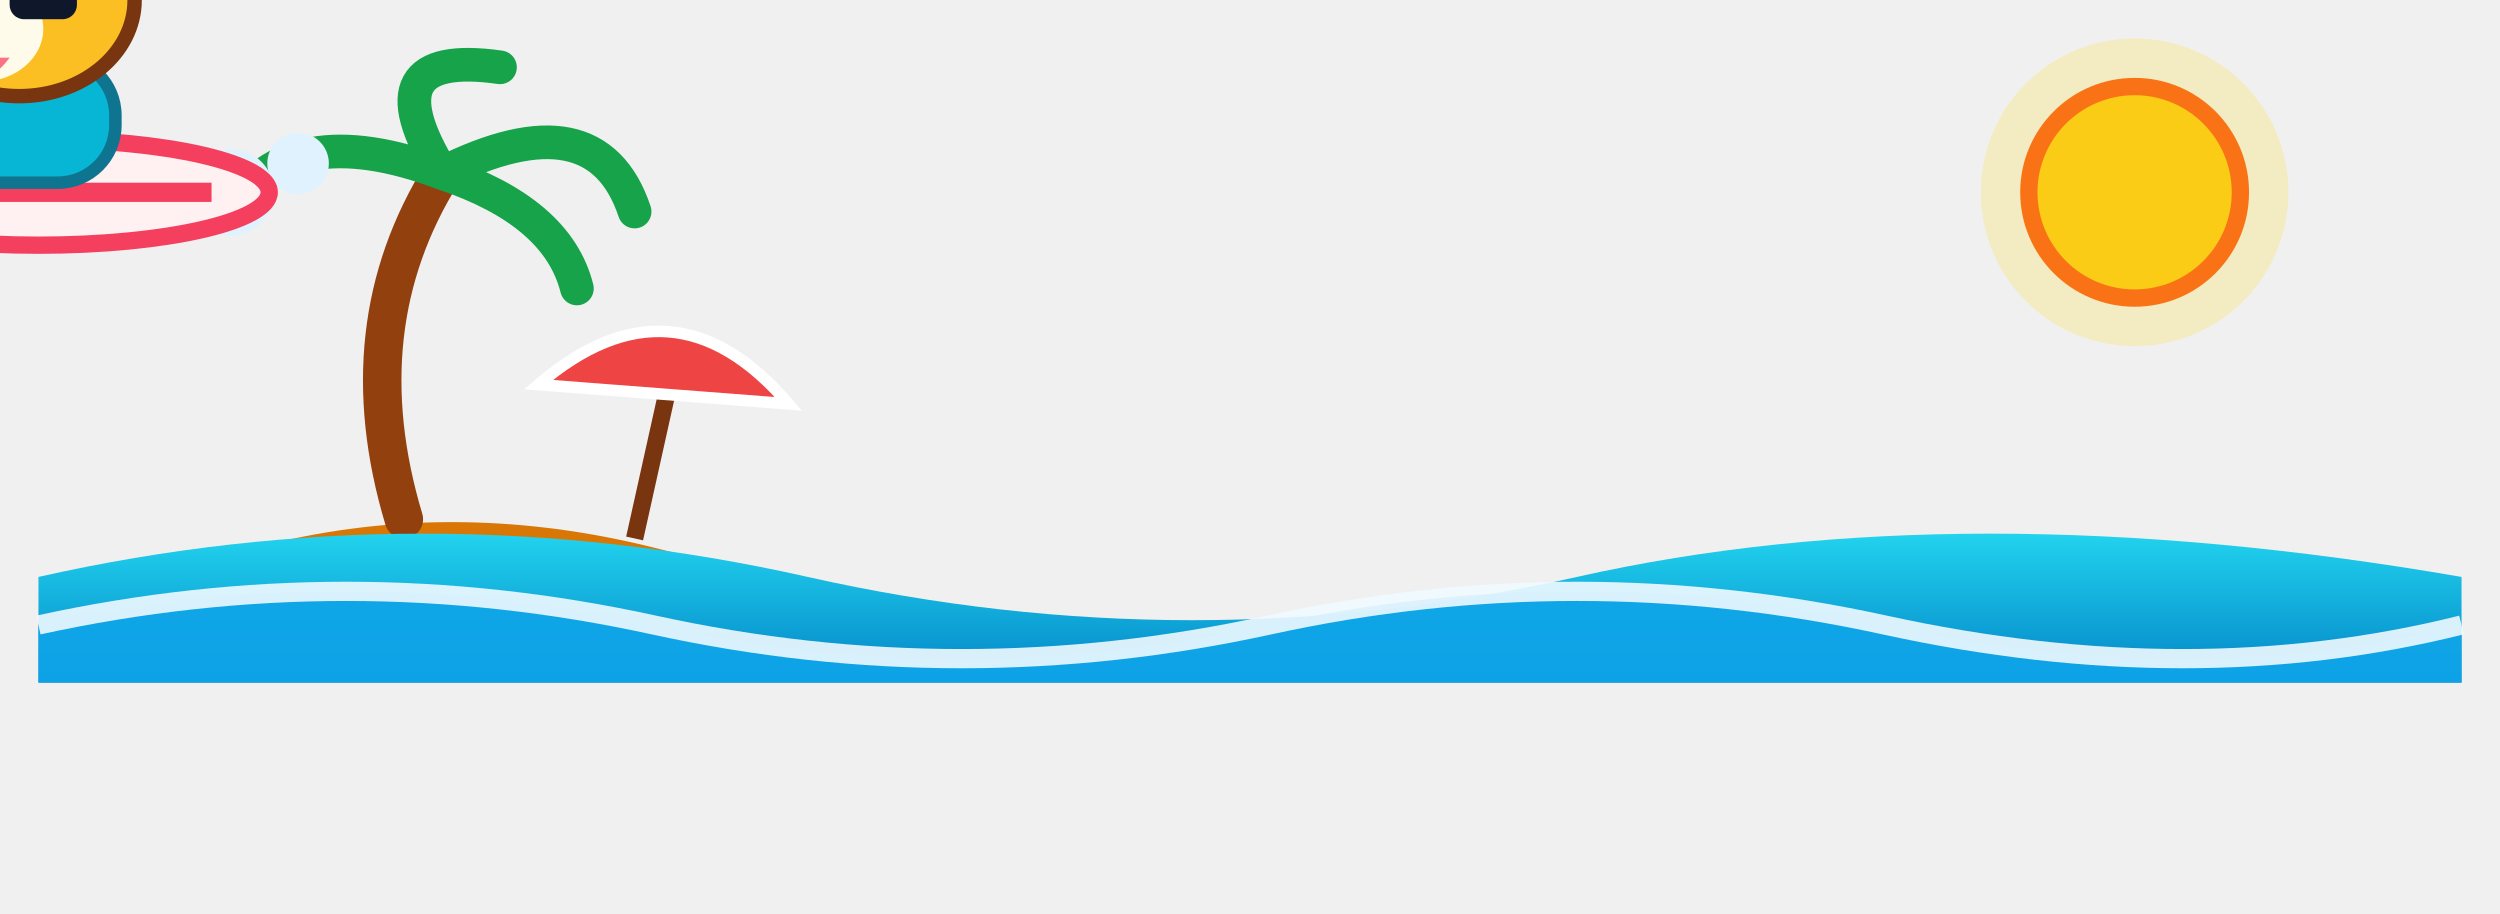
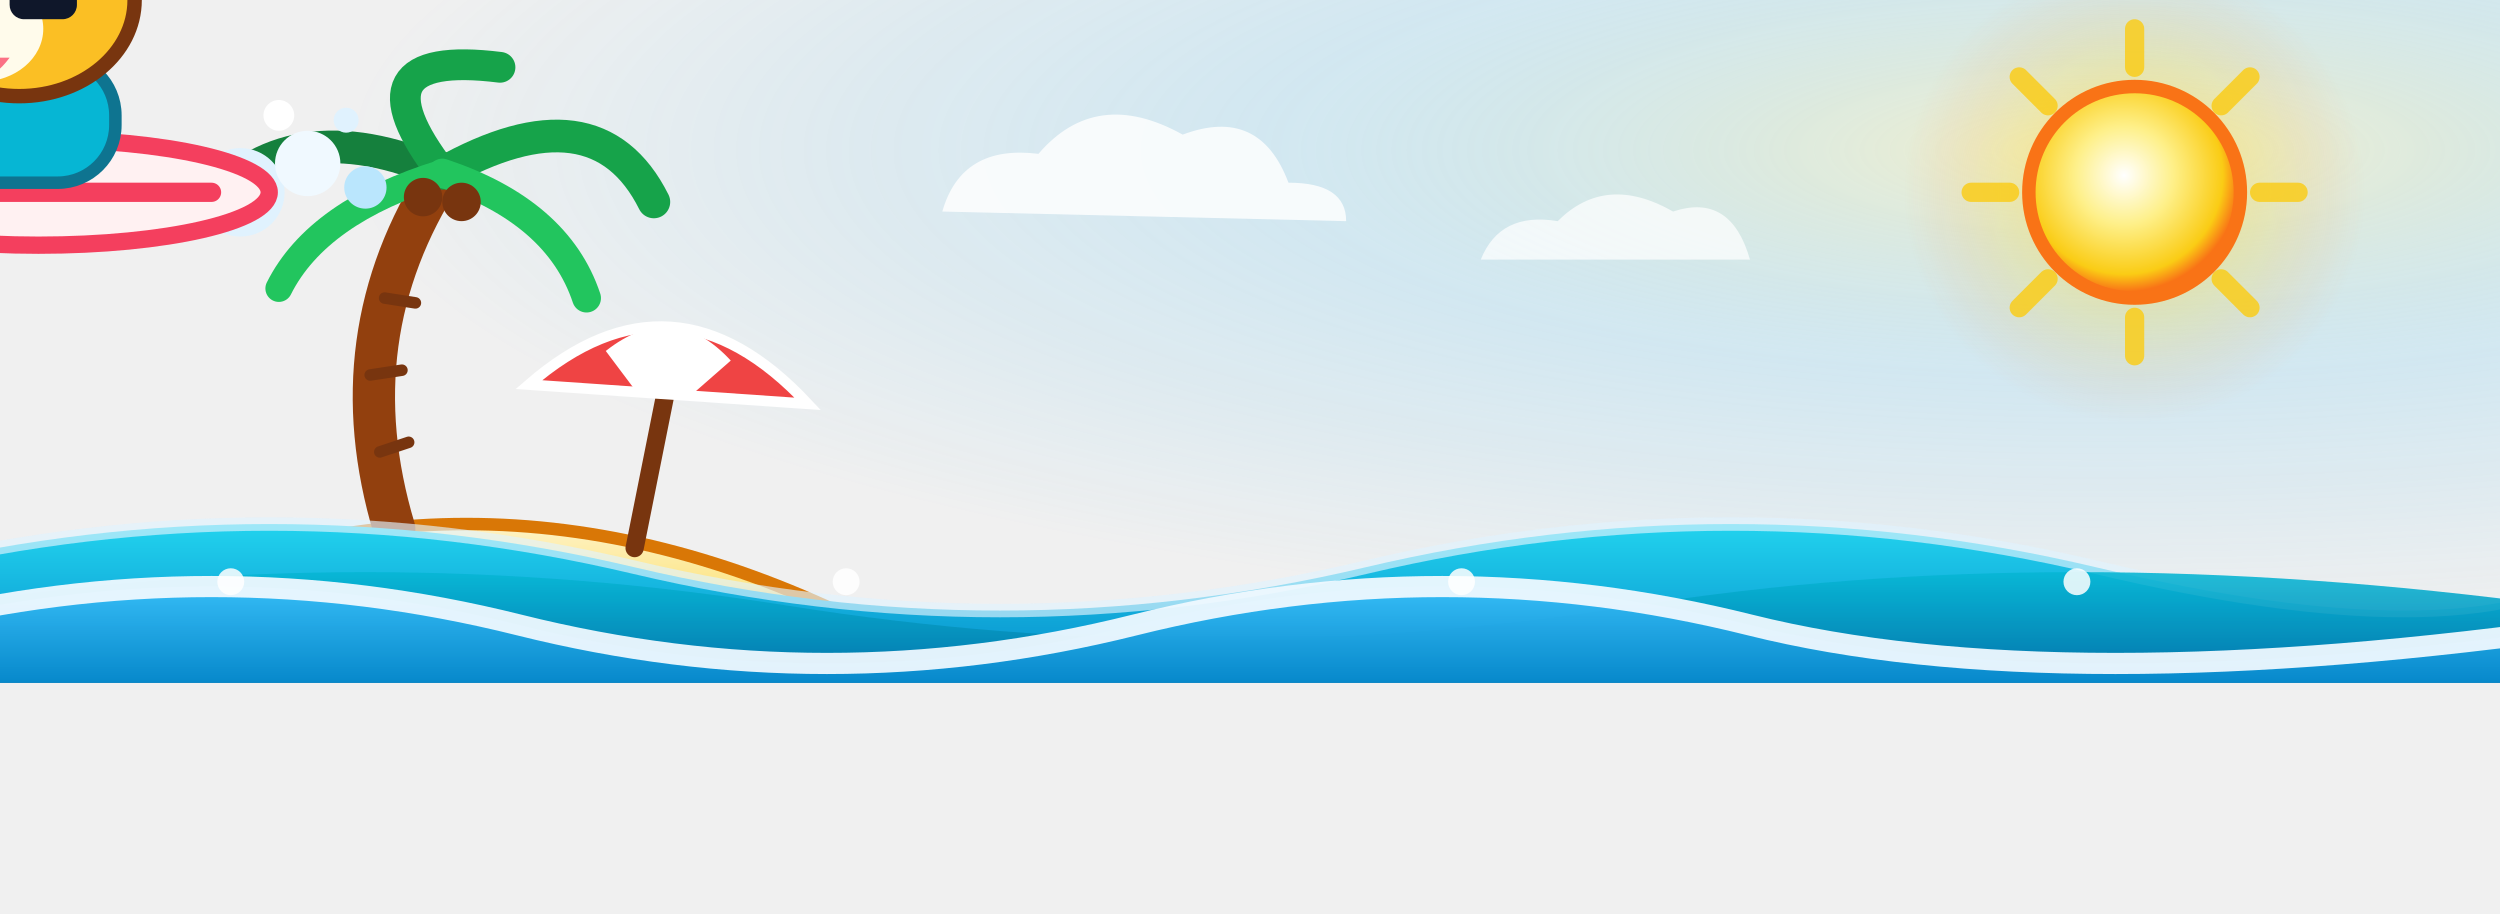
- <svg xmlns="http://www.w3.org/2000/svg" viewBox="0 0 260 95">
+ <svg xmlns="http://www.w3.org/2000/svg" viewBox="0 0 260 95" width="260" height="95">
  <defs>
-     <linearGradient id="scaWave" x1="0" y1="0" x2="0" y2="1">
+     <radialGradient id="scaSkyGlow" cx="84%" cy="22%" r="70%">
+       <stop offset="0%" stop-color="#fef08a" stop-opacity="0.38" />
+       <stop offset="48%" stop-color="#38bdf8" stop-opacity="0.16" />
+       <stop offset="100%" stop-color="#0ea5e9" stop-opacity="0" />
+     </radialGradient>
+     <radialGradient id="scaSunCore" cx="45%" cy="42%" r="55%">
+       <stop offset="0%" stop-color="#ffffff" />
+       <stop offset="42%" stop-color="#fef08a" />
+       <stop offset="85%" stop-color="#facc15" />
+       <stop offset="100%" stop-color="#f97316" />
+     </radialGradient>
+     <radialGradient id="scaSunHalo" cx="50%" cy="50%" r="50%">
+       <stop offset="0%" stop-color="#fde047" stop-opacity="0.5" />
+       <stop offset="60%" stop-color="#facc15" stop-opacity="0.18" />
+       <stop offset="100%" stop-color="#f97316" stop-opacity="0" />
+     </radialGradient>
+     <linearGradient id="scaSand" x1="0" y1="0" x2="0" y2="1">
+       <stop offset="0%" stop-color="#fef3c7" />
+       <stop offset="60%" stop-color="#fde68a" />
+       <stop offset="100%" stop-color="#f59e0b" />
+     </linearGradient>
+     <linearGradient id="scaWaveBack" x1="0" y1="0" x2="0" y2="1">
      <stop offset="0%" stop-color="#22d3ee" />
      <stop offset="100%" stop-color="#0284c7" />
+     </linearGradient>
+     <linearGradient id="scaWaveMid" x1="0" y1="0" x2="0" y2="1">
+       <stop offset="0%" stop-color="#06b6d4" />
+       <stop offset="100%" stop-color="#0369a1" />
+     </linearGradient>
+     <linearGradient id="scaWaveFront" x1="0" y1="0" x2="0" y2="1">
+       <stop offset="0%" stop-color="#38bdf8" stop-opacity="0.94" />
+       <stop offset="100%" stop-color="#0284c7" stop-opacity="0.98" />
    </linearGradient>
    <clipPath id="scaClip">
      <rect x="0" y="0" width="260" height="71" />
    </clipPath>
    <style>
-       /* Tropical Surf Stage: Waves sit flush on top of chat bubble at y=70! */
+       .sca-sun-rays { transform-origin: 222px 20px; animation: scaSunSpin 12s linear infinite; }
+       .sca-sun-halo { transform-origin: 222px 20px; animation: scaHaloPulse 2.8s cubic-bezier(0.37, 0, 0.63, 1) infinite alternate; }
+       .sca-cloud1 { animation: scaCloudDrift1 6.2s cubic-bezier(0.37, 0, 0.63, 1) infinite alternate; }
+       .sca-cloud2 { animation: scaCloudDrift2 5.4s cubic-bezier(0.37, 0, 0.63, 1) infinite alternate; }
+       .sca-fronds { transform-origin: 46px 18px; animation: scaPalmSway 2.6s cubic-bezier(0.37, 0, 0.63, 1) infinite alternate; }
+       .sca-wave-back { animation: scaWaveDrift 3.6s cubic-bezier(0.37, 0, 0.63, 1) infinite alternate; }
+       .sca-wave-front { animation: scaWaveDriftRev 2.8s cubic-bezier(0.37, 0, 0.63, 1) infinite alternate; }
+ 
+       /* Silky 60fps decoupled surf carve: linear X + sine Y */
      .sca-surferX { animation: scaSurfRideX 3.0s linear infinite; }
      .sca-surferY { transform-origin: 4px 10px; animation: scaSurfRideY 0.88s cubic-bezier(0.37, 0, 0.63, 1) infinite alternate; }
-       .sca-sun { transform-origin: 222px 20px; animation: scaSunSpin 8s linear infinite; }
-       .sca-spray { animation: scaSprayPop 0.45s ease-in-out infinite alternate; }
+       .sca-spray { transform-origin: 24px 20px; animation: scaSprayPop 0.38s cubic-bezier(0.37, 0, 0.63, 1) infinite alternate; }

-       @keyframes scaSurfRideX {
-         0%   { transform: translateX(245px); opacity: 0; }
-         7%   { opacity: 1; }
-         93%  { opacity: 1; }
-         100% { transform: translateX(-50px); opacity: 0; }
-       }
-       @keyframes scaSurfRideY {
-         0%   { transform: translateY(19px) rotate(-6deg); }
-         100% { transform: translateY(35px) rotate(6deg); }
-       }
      @keyframes scaSunSpin {
        0% { transform: rotate(0deg); }
        100% { transform: rotate(360deg); }
      }
+       @keyframes scaHaloPulse {
+         0% { transform: scale(0.92); opacity: 0.75; }
+         100% { transform: scale(1.08); opacity: 1; }
+       }
+       @keyframes scaCloudDrift1 {
+         0% { transform: translateX(-6px); }
+         100% { transform: translateX(9px); }
+       }
+       @keyframes scaCloudDrift2 {
+         0% { transform: translateX(7px); }
+         100% { transform: translateX(-7px); }
+       }
+       @keyframes scaPalmSway {
+         0% { transform: rotate(-4.5deg); }
+         100% { transform: rotate(4.5deg); }
+       }
+       @keyframes scaWaveDrift {
+         0% { transform: translateX(-6px); }
+         100% { transform: translateX(6px); }
+       }
+       @keyframes scaWaveDriftRev {
+         0% { transform: translateX(6px); }
+         100% { transform: translateX(-6px); }
+       }
+       @keyframes scaSurfRideX {
+         0%   { transform: translateX(248px); opacity: 0; }
+         7%   { opacity: 1; }
+         93%  { opacity: 1; }
+         100% { transform: translateX(-54px); opacity: 0; }
+       }
+       @keyframes scaSurfRideY {
+         0%   { transform: translateY(18px) rotate(-6deg); }
+         100% { transform: translateY(34px) rotate(6deg); }
+       }
      @keyframes scaSprayPop {
-         0% { transform: scale(0.9); opacity: 0.75; }
-         100% { transform: scale(1.15); opacity: 1; }
+         0%   { transform: scale(0.86) translateY(1px); opacity: 0.72; }
+         100% { transform: scale(1.16) translateY(-1.5px); opacity: 1; }
      }
    </style>
  </defs>
  <g clip-path="url(#scaClip)">
-     <g class="sca-sun">
-       <circle cx="222" cy="20" r="16" fill="#fde047" opacity="0.28" />
-       <circle cx="222" cy="20" r="11" fill="#facc15" stroke="#f97316" stroke-width="1.8" />
+     <rect x="0" y="0" width="260" height="71" fill="url(#scaSkyGlow)" />
+     <g class="sca-cloud1" fill="#ffffff" opacity="0.82">
+       <path d="M98 22 q2 -7 10 -6 q6 -7 15 -2 q8 -3 11 5 q6 0 6 4 Z" />
    </g>
-     <path d="M10 64 Q46 46 86 64 Z" fill="#fde68a" stroke="#d97706" stroke-width="1.4" />
-     <path d="M42 54 Q36 34 46 18" fill="none" stroke="#92400e" stroke-width="4" stroke-linecap="round" />
-     <path d="M46 18 Q30 12 24 22 M46 18 Q38 5 52 7 M46 18 Q62 10 66 22 M46 18 Q58 22 60 30" fill="none" stroke="#16a34a" stroke-width="3.5" stroke-linecap="round" />
-     <line x1="66" y1="56" x2="70" y2="38" stroke="#78350f" stroke-width="1.8" />
-     <path d="M56 40 Q70 28 82 42 Z" fill="#ef4444" stroke="#ffffff" stroke-width="1.2" />
-     <path d="M4 60 Q44 51 84 60 T164 60 T256 60 L256 71 L4 71 Z" fill="url(#scaWave)" />
+     <g class="sca-cloud2" fill="#ffffff" opacity="0.72">
+       <path d="M154 27 q2 -5 8 -4 q5 -5 12 -1 q6 -2 8 5 Z" />
+     </g>
+     <g>
+       <circle class="sca-sun-halo" cx="222" cy="20" r="24" fill="url(#scaSunHalo)" />
+       <g class="sca-sun-rays" stroke="#facc15" stroke-width="2" stroke-linecap="round" opacity="0.82">
+         <line x1="222" y1="3" x2="222" y2="7" />
+         <line x1="222" y1="33" x2="222" y2="37" />
+         <line x1="205" y1="20" x2="209" y2="20" />
+         <line x1="235" y1="20" x2="239" y2="20" />
+         <line x1="210" y1="8" x2="213" y2="11" />
+         <line x1="231" y1="29" x2="234" y2="32" />
+         <line x1="234" y1="8" x2="231" y2="11" />
+         <line x1="213" y1="29" x2="210" y2="32" />
+       </g>
+       <circle cx="222" cy="20" r="11" fill="url(#scaSunCore)" stroke="#f97316" stroke-width="1.4" />
+     </g>
+     <g>
+       <path d="M8 65 Q48 44 90 65 Z" fill="url(#scaSand)" stroke="#d97706" stroke-width="1.3" />
+       <path d="M41 55 Q35 35 46 18" fill="none" stroke="#92400e" stroke-width="4.4" stroke-linecap="round" />
+       <path d="M39.5 47 L42.5 46 M38.5 39 L41.8 38.5 M40 31 L43.2 31.5" stroke="#78350f" stroke-width="1.2" stroke-linecap="round" />
+       <g class="sca-fronds">
+         <path d="M46 18 Q30 11 21 22" fill="none" stroke="#15803d" stroke-width="3.4" stroke-linecap="round" />
+         <path d="M46 18 Q36 5 52 7" fill="none" stroke="#16a34a" stroke-width="3.2" stroke-linecap="round" />
+         <path d="M46 18 Q62 9 68 21" fill="none" stroke="#16a34a" stroke-width="3.4" stroke-linecap="round" />
+         <path d="M46 18 Q58 22 61 31" fill="none" stroke="#22c55e" stroke-width="3" stroke-linecap="round" />
+         <path d="M46 18 Q33 22 29 30" fill="none" stroke="#22c55e" stroke-width="2.8" stroke-linecap="round" />
+         <circle cx="44" cy="20.5" r="2" fill="#78350f" />
+         <circle cx="48" cy="21" r="2" fill="#78350f" />
+       </g>
+       <line x1="66" y1="57" x2="70" y2="37" stroke="#78350f" stroke-width="1.9" stroke-linecap="round" />
+       <path d="M55 40 Q70 27 84 42 Z" fill="#ef4444" stroke="#ffffff" stroke-width="1.1" />
+       <path d="M63 36.5 Q70 31 76 37.5 L72 41 L66 40.5 Z" fill="#ffffff" />
+     </g>
+     <g class="sca-wave-back">
+       <path d="M-10 59 Q28 50 66 59 T142 59 T218 59 T270 59 L270 72 L-10 72 Z" fill="url(#scaWaveBack)" />
+       <path d="M-10 59 Q28 50 66 59 T142 59 T218 59 T270 59" fill="none" stroke="#e0f2fe" stroke-width="1.4" opacity="0.65" />
+     </g>
+     <path d="M-6 63 Q38 56 82 63 T170 63 T266 63 L266 72 L-6 72 Z" fill="url(#scaWaveMid)" opacity="0.88" />
    <g class="sca-surferX">
      <g class="sca-surferY">
-         <g class="sca-spray" fill="#e0f2fe">
-           <circle cx="24" cy="20" r="4.5" />
-           <circle cx="31" cy="17" r="3.2" />
+         <g class="sca-spray">
+           <circle cx="25" cy="20" r="4.6" fill="#e0f2fe" />
+           <circle cx="32" cy="17" r="3.4" fill="#f0f9ff" />
+           <circle cx="38" cy="19.5" r="2.2" fill="#bae6fd" />
+           <circle cx="29" cy="12" r="1.6" fill="#ffffff" />
+           <circle cx="36" cy="12.5" r="1.3" fill="#e0f2fe" />
        </g>
        <ellipse cx="4" cy="20" rx="24" ry="5.5" fill="#fff1f2" stroke="#f43f5e" stroke-width="1.8" />
-         <line x1="-14" y1="20" x2="22" y2="20" stroke="#f43f5e" stroke-width="2" />
+         <line x1="-14" y1="20" x2="22" y2="20" stroke="#f43f5e" stroke-width="2" stroke-linecap="round" />
        <rect x="-6" y="6" width="18" height="13" rx="6" fill="#06b6d4" stroke="#0e7490" stroke-width="1.3" />
-         <polygon points="-6,-4 -10,-15 -1,-8" fill="#fbbf24" stroke="#78350f" stroke-width="1.3" />
-         <polygon points="10,-4 15,-15 6,-8" fill="#fbbf24" stroke="#78350f" stroke-width="1.3" />
+         <line x1="-1" y1="9" x2="7" y2="9" stroke="#fef08a" stroke-width="1.5" stroke-linecap="round" />
+         <polygon points="-6,-4 -10,-15 -1,-8" fill="#fbbf24" stroke="#78350f" stroke-width="1.3" stroke-linejoin="round" />
+         <polygon points="10,-4 15,-15 6,-8" fill="#fbbf24" stroke="#78350f" stroke-width="1.3" stroke-linejoin="round" />
        <ellipse cx="2" cy="0" rx="12" ry="10" fill="#fbbf24" stroke="#78350f" stroke-width="1.5" />
        <ellipse cx="-2" cy="3" rx="6.5" ry="5.5" fill="#fffbeb" />
        <rect x="-9" y="-3" width="8" height="5" rx="1.5" fill="#0f172a" />
        <rect x="1" y="-3" width="7" height="5" rx="1.5" fill="#0f172a" />
        <line x1="-1" y1="-1" x2="1" y2="-1" stroke="#0f172a" stroke-width="1.5" />
+         <line x1="-7.5" y1="-1.5" x2="-4.5" y2="-1.5" stroke="#38bdf8" stroke-width="1" stroke-linecap="round" />
+         <line x1="2.5" y1="-1.5" x2="5.5" y2="-1.5" stroke="#38bdf8" stroke-width="1" stroke-linecap="round" />
        <circle cx="-6" cy="3" r="1.6" fill="#1e293b" />
        <path d="M-4 6 Q-2 10 1 6 Z" fill="#fb7185" />
      </g>
    </g>
-     <path d="M4 65 Q36 58 68 65 T132 65 T196 65 T256 65 L256 71 L4 71 Z" fill="#0ea5e9" opacity="0.9" />
-     <path d="M4 65 Q36 58 68 65 T132 65 T196 65 T256 65" fill="none" stroke="#f0f9ff" stroke-width="2" opacity="0.9" />
+     <g class="sca-wave-front">
+       <path d="M-10 65 Q22 57 54 65 T118 65 T182 65 T270 65 L270 72 L-10 72 Z" fill="url(#scaWaveFront)" />
+       <path d="M-10 65 Q22 57 54 65 T118 65 T182 65 T270 65" fill="none" stroke="#f0f9ff" stroke-width="2.2" stroke-linecap="round" opacity="0.94" />
+       <circle cx="24" cy="60.5" r="1.4" fill="#ffffff" opacity="0.85" />
+       <circle cx="88" cy="60.5" r="1.4" fill="#ffffff" opacity="0.85" />
+       <circle cx="152" cy="60.5" r="1.4" fill="#ffffff" opacity="0.85" />
+       <circle cx="216" cy="60.5" r="1.4" fill="#ffffff" opacity="0.85" />
+     </g>
  </g>
</svg>
